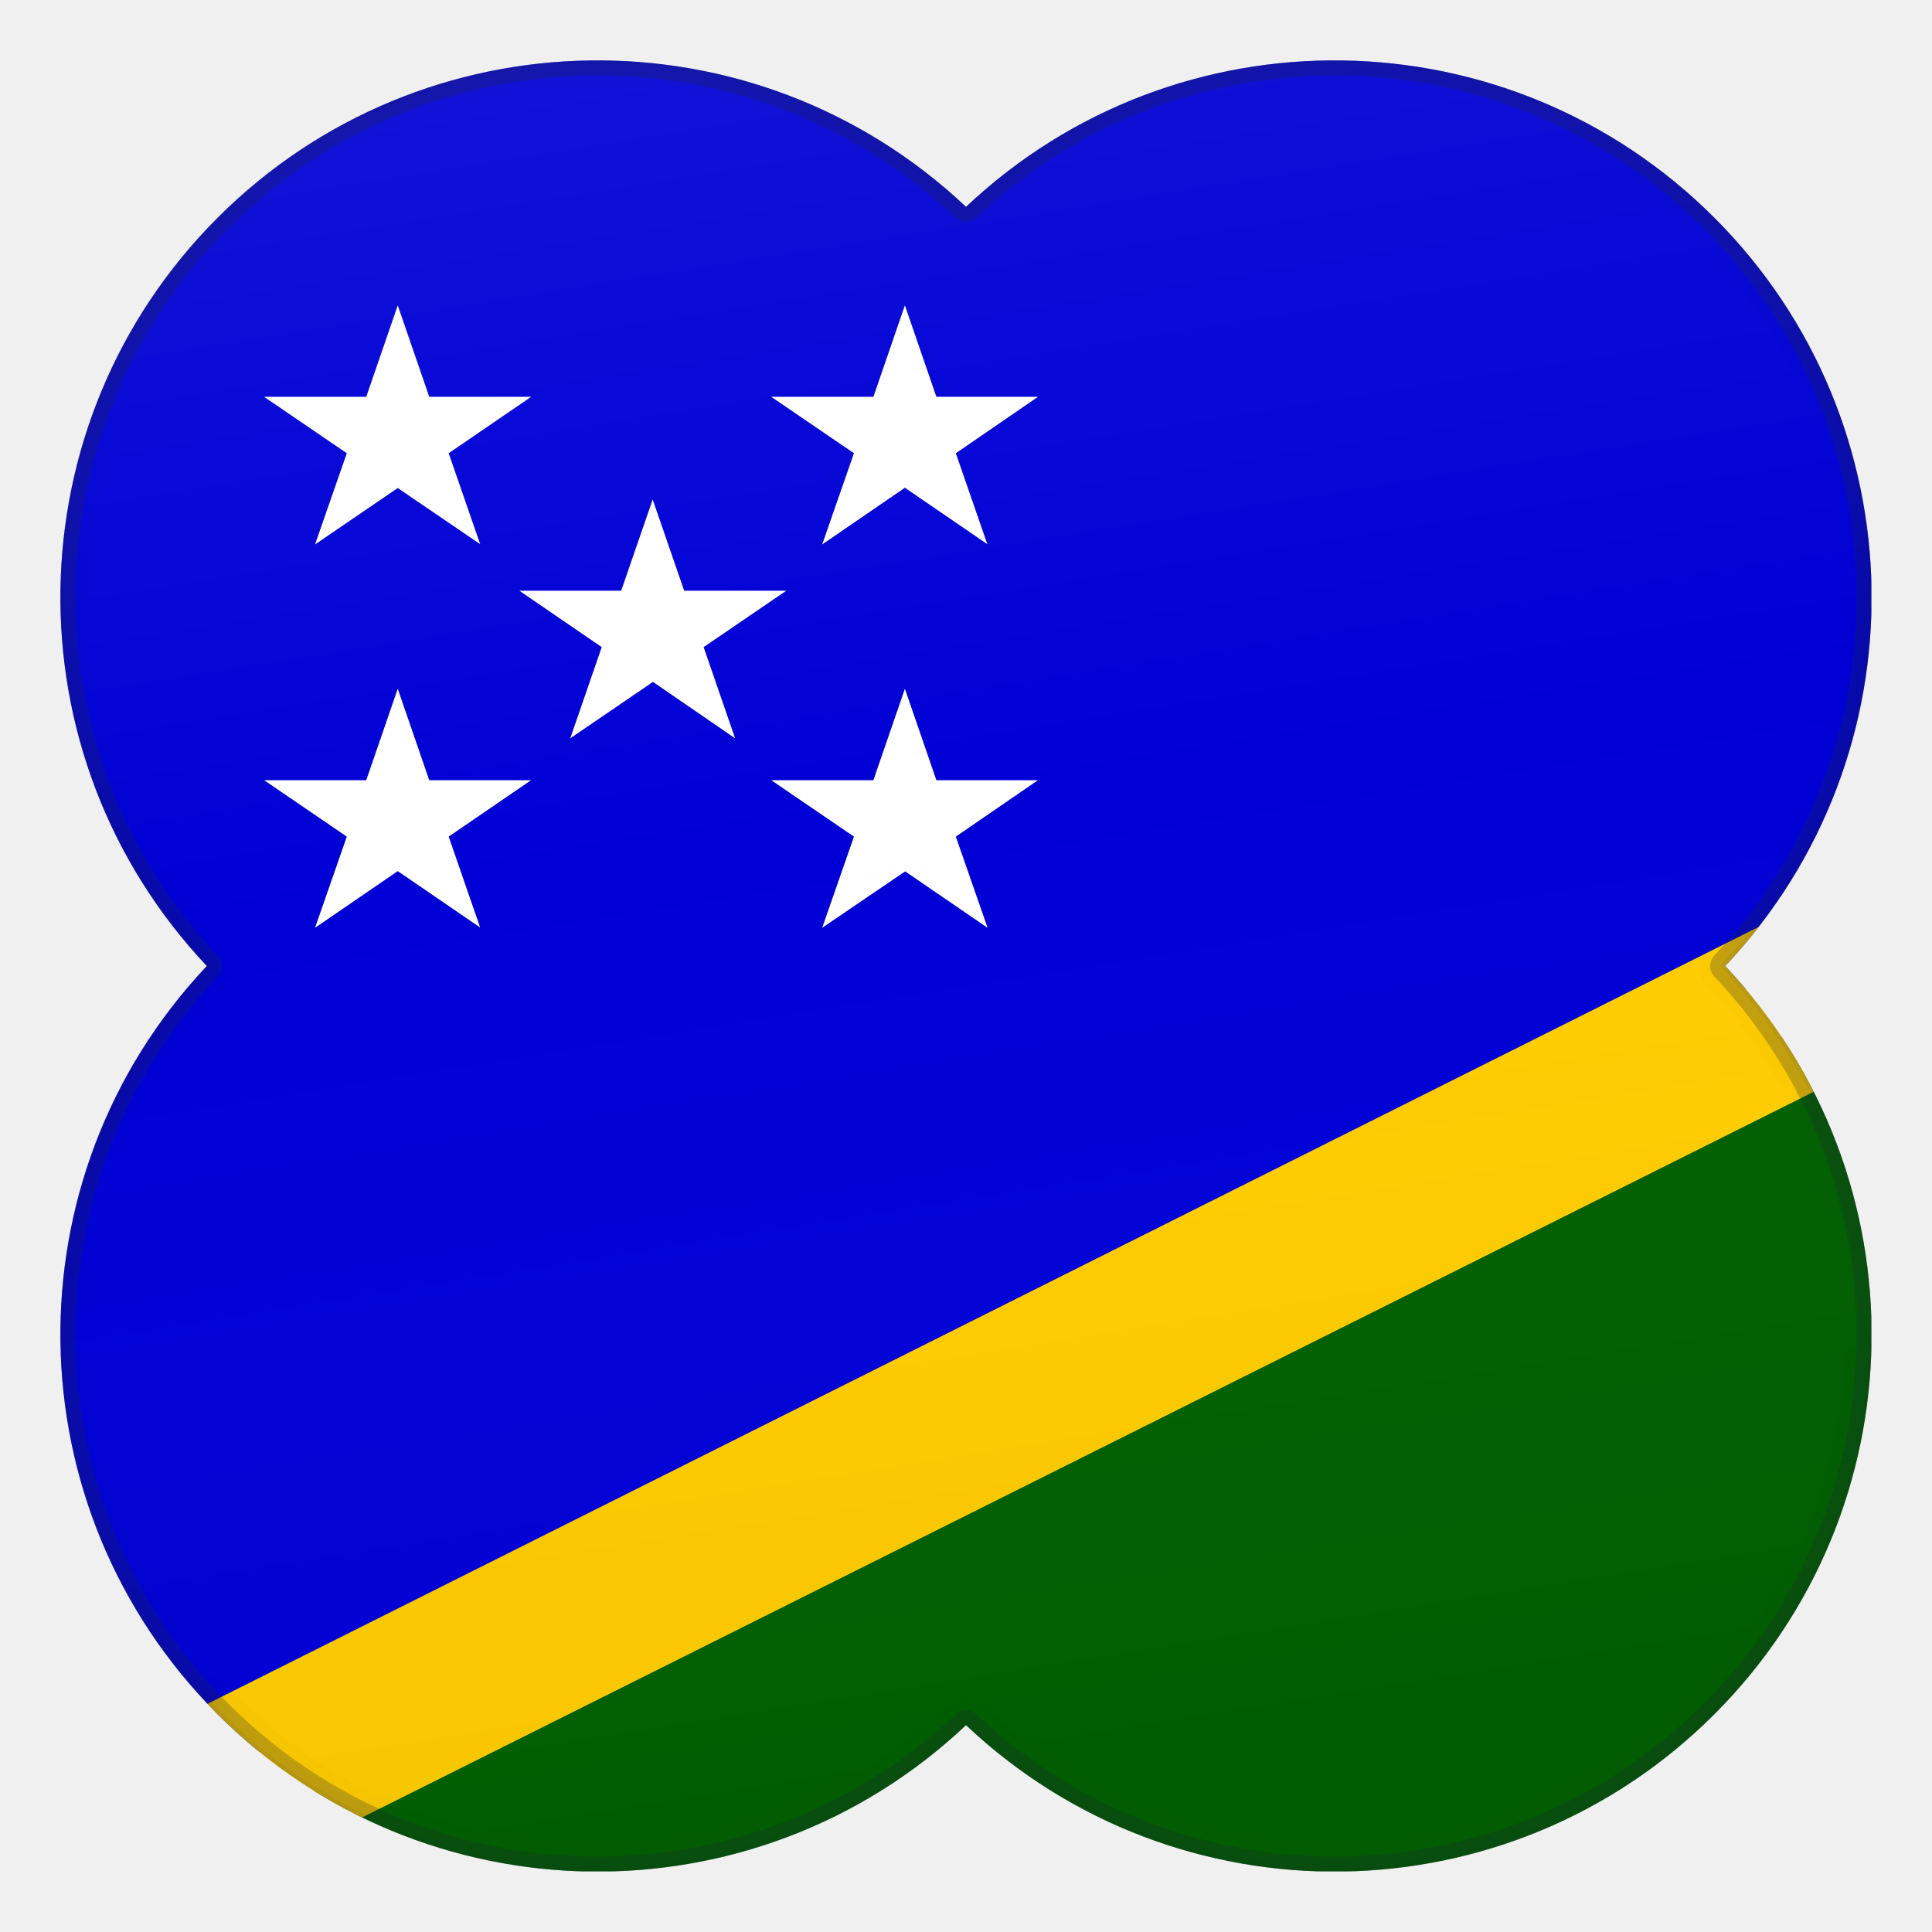
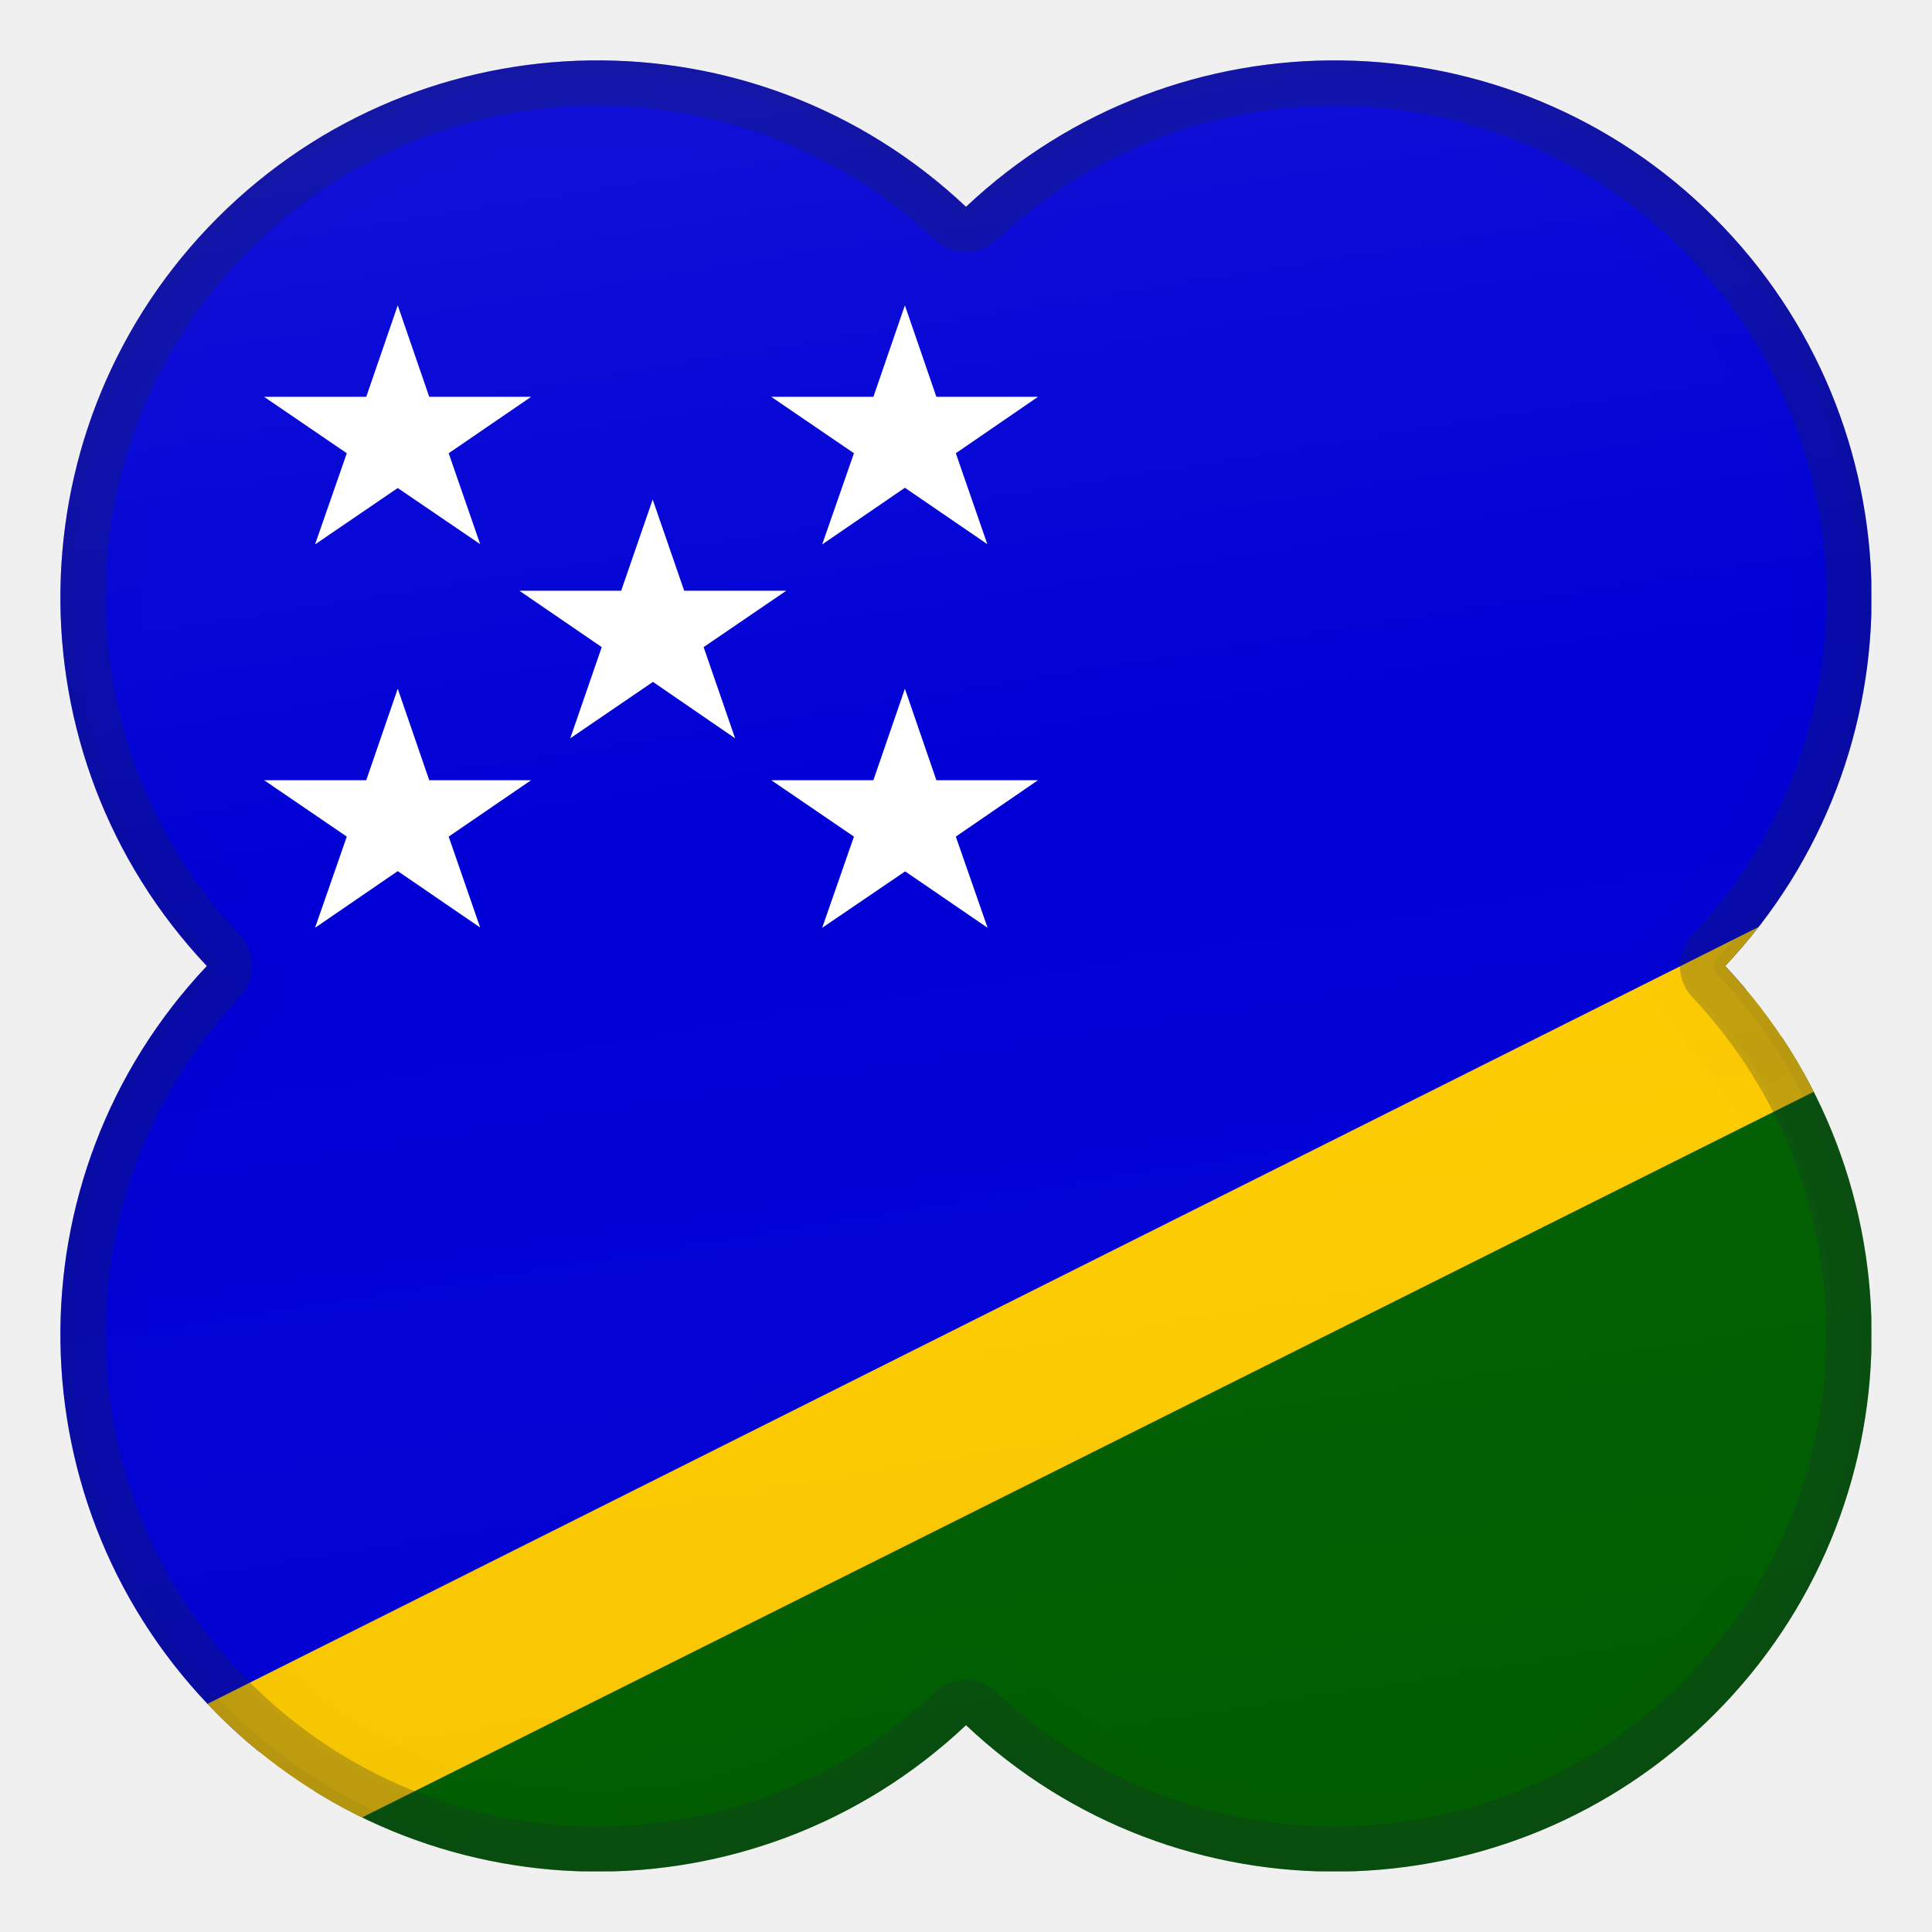
<svg xmlns="http://www.w3.org/2000/svg" viewBox="0 0 512 512" width="512" height="512" role="img" aria-labelledby="petal-soft-sb-title">
  <defs>
    <path id="petal-soft-sb-shape" d="M 256 54.811 A 142.322 142.322 0 0 1 457.189 256 A 142.322 142.322 0 0 1 256 457.189 A 142.322 142.322 0 0 1 54.811 256 A 142.322 142.322 0 0 1 256 54.811 Z" />
    <clipPath id="petal-soft-sb-clip" clipPathUnits="userSpaceOnUse">
      <path d="M 256 54.811 A 142.322 142.322 0 0 1 457.189 256 A 142.322 142.322 0 0 1 256 457.189 A 142.322 142.322 0 0 1 54.811 256 A 142.322 142.322 0 0 1 256 54.811 Z" />
    </clipPath>
    <linearGradient id="petal-soft-sb-shade" x1="0" y1="0" x2="0.16" y2="1">
      <stop offset="0%" stop-color="#ffffff" stop-opacity=".075" />
      <stop offset="48%" stop-color="#ffffff" stop-opacity="0" />
      <stop offset="100%" stop-color="#151a2b" stop-opacity=".038" />
    </linearGradient>
    <clipPath id="petal-soft-sb-source-sb-a">
      <path fill-opacity=".7" d="M0 0h496v496H0z" />
    </clipPath>
  </defs>
  <g clip-path="url(#petal-soft-sb-clip)">
    <path d="M 256 54.811 A 142.322 142.322 0 0 1 457.189 256 A 142.322 142.322 0 0 1 256 457.189 A 142.322 142.322 0 0 1 54.811 256 A 142.322 142.322 0 0 1 256 54.811 Z" fill="#fff" />
    <g transform="translate(16, 16) scale(0.9375)">
      <g fill-rule="evenodd" stroke-width="1pt" clip-path="url(#petal-soft-sb-source-sb-a)" transform="scale(1.0321)">
        <path fill="#0000d6" d="M0 491.4 956.7 0H0z" />
        <path fill="#006000" d="M992.1 0 26.3 496h965.8z" />
        <path fill="#fc0" d="M992.2 0H939L0 470.3V496h53.1l939-469.4V0z" />
        <g transform="translate(162 152) scale(.75) translate(-162 -122)">
          <path fill="#fff" d="m39 96.1 11.6-33.3-30.2-20.6h37.3L69.2 8.8l11.5 33.4h37.2L87.8 62.8 99.3 96 69.2 75.5zm185.2 0 11.6-33.3-30.2-20.6h37.3l11.5-33.4 11.5 33.4H303l-30 20.6L284.5 96l-30.1-20.6zm0 140 11.6-33.3-30.2-20.6h37.3l11.5-33.4 11.5 33.4H303l-30 20.6 11.6 33.3-30.1-20.6zm-92-69.2 11.5-33.3-30.1-20.6h37.2l11.5-33.3 11.5 33.3h37.3l-30.2 20.6 11.5 33.3-30-20.6zM39 236.1l11.6-33.3-30.2-20.6h37.3l11.5-33.4 11.5 33.4h37.2l-30.1 20.6L99.3 236l-30.1-20.6z" />
        </g>
      </g>
    </g>
    <path d="M 256 54.811 A 142.322 142.322 0 0 1 457.189 256 A 142.322 142.322 0 0 1 256 457.189 A 142.322 142.322 0 0 1 54.811 256 A 142.322 142.322 0 0 1 256 54.811 Z" fill="url(#petal-soft-sb-shade)" />
-     <path d="M 256 54.811 A 142.322 142.322 0 0 1 457.189 256 A 142.322 142.322 0 0 1 256 457.189 A 142.322 142.322 0 0 1 54.811 256 A 142.322 142.322 0 0 1 256 54.811 Z" fill="none" stroke="#1c2433" stroke-width="14" stroke-opacity="0.01" stroke-linejoin="round" />
-     <path d="M 256 54.811 A 142.322 142.322 0 0 1 457.189 256 A 142.322 142.322 0 0 1 256 457.189 A 142.322 142.322 0 0 1 54.811 256 A 142.322 142.322 0 0 1 256 54.811 Z" fill="none" stroke="#1c2433" stroke-width="7" stroke-opacity="0.016" stroke-linejoin="round" />
-     <path d="M 256 54.811 A 142.322 142.322 0 0 1 457.189 256 A 142.322 142.322 0 0 1 256 457.189 A 142.322 142.322 0 0 1 54.811 256 A 142.322 142.322 0 0 1 256 54.811 Z" fill="none" stroke="#1c2433" stroke-width="2" stroke-opacity="0.05" stroke-linejoin="round" />
-     <path d="M 256 54.811 A 142.322 142.322 0 0 1 457.189 256 A 142.322 142.322 0 0 1 256 457.189 A 142.322 142.322 0 0 1 54.811 256 A 142.322 142.322 0 0 1 256 54.811 Z" fill="none" stroke="#1f2937" stroke-width="8" stroke-opacity="0.25" stroke-linejoin="round" />
+     <path d="M 256 54.811 A 142.322 142.322 0 0 1 457.189 256 A 142.322 142.322 0 0 1 256 457.189 A 142.322 142.322 0 0 1 54.811 256 A 142.322 142.322 0 0 1 256 54.811 Z" fill="none" stroke="#1c2433" stroke-width="42" stroke-opacity="0.01" stroke-linejoin="round" />
+     <path d="M 256 54.811 A 142.322 142.322 0 0 1 457.189 256 A 142.322 142.322 0 0 1 256 457.189 A 142.322 142.322 0 0 1 54.811 256 A 142.322 142.322 0 0 1 256 54.811 Z" fill="none" stroke="#1c2433" stroke-width="21" stroke-opacity="0.016" stroke-linejoin="round" />
+     <path d="M 256 54.811 A 142.322 142.322 0 0 1 457.189 256 A 142.322 142.322 0 0 1 256 457.189 A 142.322 142.322 0 0 1 54.811 256 A 142.322 142.322 0 0 1 256 54.811 Z" fill="none" stroke="#1c2433" stroke-width="6" stroke-opacity="0.05" stroke-linejoin="round" />
+     <path d="M 256 54.811 A 142.322 142.322 0 0 1 457.189 256 A 142.322 142.322 0 0 1 256 457.189 A 142.322 142.322 0 0 1 54.811 256 A 142.322 142.322 0 0 1 256 54.811 Z" fill="none" stroke="#1f2937" stroke-width="24" stroke-opacity="0.25" stroke-linejoin="round" />
  </g>
</svg>
